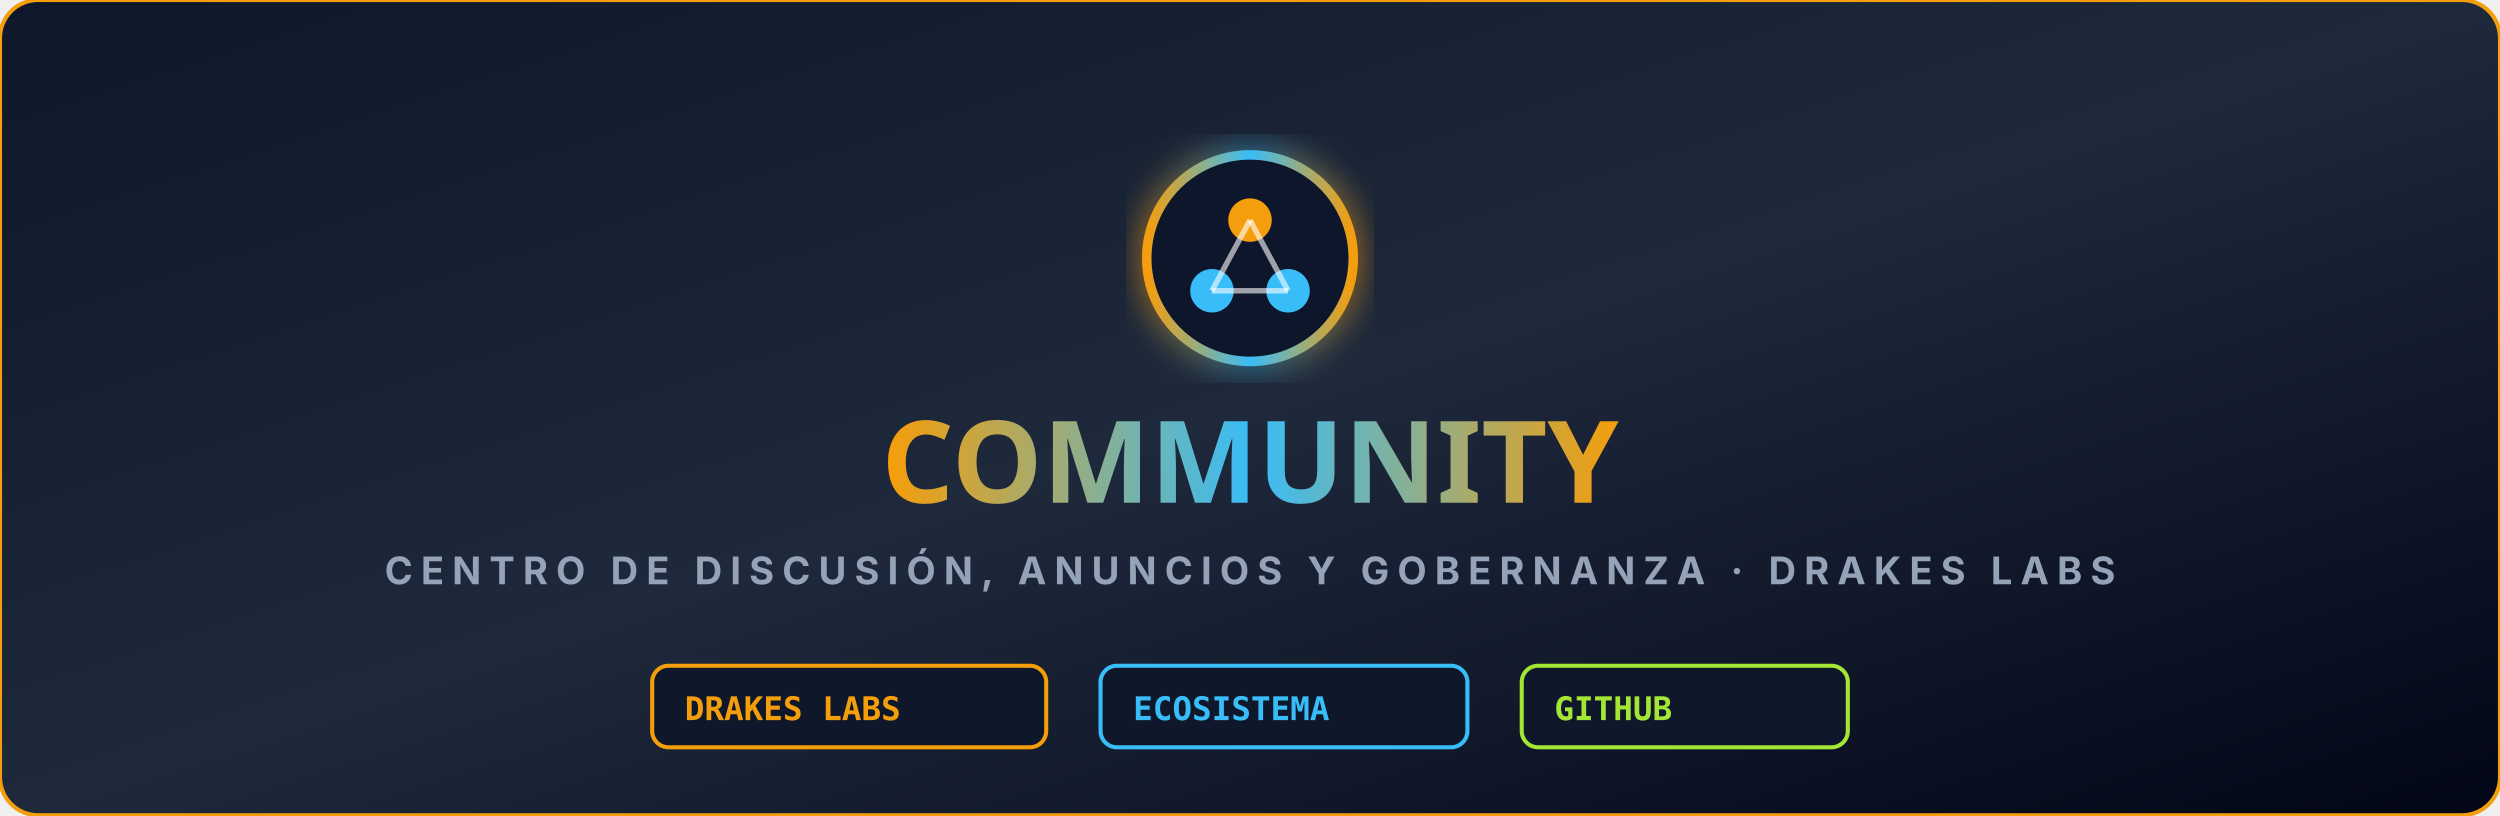
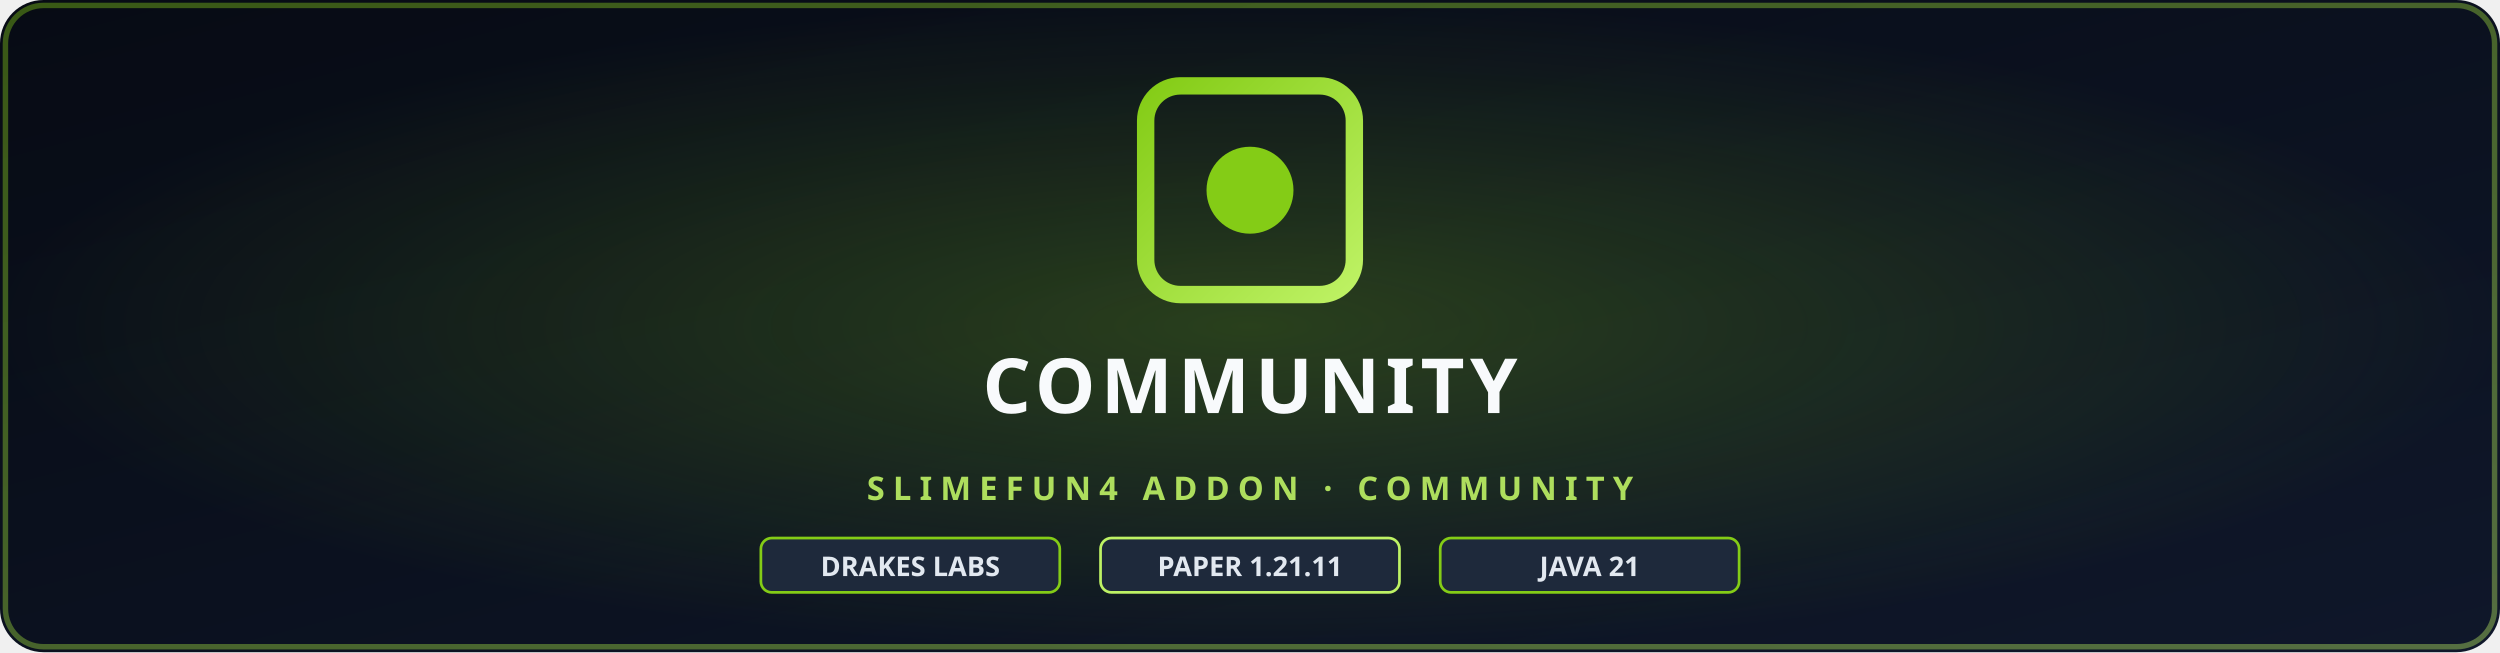
- <svg xmlns="http://www.w3.org/2000/svg" viewBox="0 0 920 300" width="920" height="300">
+ <svg xmlns="http://www.w3.org/2000/svg" viewBox="0 0 920 240" width="920" height="240" role="img" aria-label="community Banner">
  <defs>
-     <linearGradient id="bgG" x1="0%" y1="0%" x2="100%" y2="100%">
-       <stop offset="0%" stop-color="#0F172A" />
-       <stop offset="50%" stop-color="#1E293B" />
-       <stop offset="100%" stop-color="#020617" />
+     <linearGradient id="bFondo" x1="0" y1="0" x2="1" y2="1">
+       <stop offset="0%" stop-color="#070B14" />
+       <stop offset="100%" stop-color="#0F172A" />
    </linearGradient>
-     <linearGradient id="acG" x1="0%" y1="0%" x2="100%" y2="0%">
-       <stop offset="0%" stop-color="#F59E0B" />
-       <stop offset="50%" stop-color="#38BDF8" />
-       <stop offset="100%" stop-color="#F59E0B" />
+     <linearGradient id="acG" x1="0" y1="0" x2="1" y2="1">
+       <stop offset="0%" stop-color="#84CC16" />
+       <stop offset="100%" stop-color="#BEF264" />
    </linearGradient>
-     <filter id="glowF">
-       <feGaussianBlur stdDeviation="6" result="blur" />
-       <feMerge>
-         <feMergeNode in="blur" />
-         <feMergeNode in="SourceGraphic" />
-       </feMerge>
-     </filter>
+     <radialGradient id="bHalo" cx="50%" cy="50%" r="50%">
+       <stop offset="0%" stop-color="#84CC16" stop-opacity="0.25" />
+       <stop offset="100%" stop-color="#84CC16" stop-opacity="0" />
+     </radialGradient>
  </defs>
-   <style>
-     @keyframes latido {
-       0%, 100% { opacity: 0.85; filter: drop-shadow(0 0 15px #F59E0Bb3); }
-       50%      { opacity: 1;    filter: drop-shadow(0 0 30px #38BDF8); }
-     }
-     .fondo  { fill: url(#bgG); }
-     .titulo { font-family: 'Outfit', 'Segoe UI', sans-serif; font-weight: 900; font-size: 42px;
-                fill: url(#acG); animation: latido 3.5s infinite ease-in-out; }
-     .sub    { font-family: 'Inter', 'Segoe UI', sans-serif; font-weight: 700; font-size: 14px;
-                fill: #94A3B8; letter-spacing: 3px; }
-     .chapa  { fill: #0F172A; stroke-width: 1.5; rx: 6px; }
-     .ctexto { font-family: 'JetBrains Mono', monospace; font-size: 12px; font-weight: 700; }
-   </style>
-   <rect class="fondo" width="920" height="300" rx="14" stroke="#F59E0B" stroke-width="1.5" />
-   <g transform="translate(460, 95)" filter="url(#glowF)">
-     <g>
-       <animateTransform attributeName="transform" type="rotate" from="0 0 0" to="360 0 0" dur="24s" repeatCount="indefinite" />
-       <circle cx="0" cy="0" r="38" fill="#0F172A" stroke="url(#acG)" stroke-width="3.5" />
-       <circle cx="0" cy="-14" r="8" fill="#F59E0B" />
-       <circle cx="-14" cy="12" r="8" fill="#38BDF8" />
-       <circle cx="14" cy="12" r="8" fill="#38BDF8" />
-       <line x1="0" y1="-14" x2="-14" y2="12" stroke="#FFFFFF" stroke-width="2" opacity="0.6" />
-       <line x1="0" y1="-14" x2="14" y2="12" stroke="#FFFFFF" stroke-width="2" opacity="0.6" />
-       <line x1="-14" y1="12" x2="14" y2="12" stroke="#FFFFFF" stroke-width="2" opacity="0.6" />
-     </g>
+   <rect width="920" height="240" rx="16" fill="url(#bFondo)" />
+   <rect width="920" height="240" rx="16" fill="url(#bHalo)" />
+   <rect x="2" y="2" width="916" height="236" rx="14" fill="none" stroke="url(#acG)" stroke-width="2" opacity="0.4" />
+   <g transform="translate(460,70) scale(1.6)">
+     <rect x="-24" y="-24" width="48" height="48" rx="8" fill="none" stroke="url(#acG)" stroke-width="4" />
+     <circle cx="0" cy="0" r="10" fill="#84CC16" />
  </g>
-   <text x="460" y="185" text-anchor="middle" class="titulo">COMMUNITY</text>
-   <text x="460" y="215" text-anchor="middle" class="sub">CENTRO DE DISCUSIÓN, ANUNCIOS Y GOBERNANZA · DRAKES LABS</text>
-   <g transform="translate(240, 245)">
-     <rect x="0" y="0" width="145" height="30" class="chapa" stroke="#F59E0B" />
-     <text x="12" y="20" class="ctexto" fill="#F59E0B">DRAKES LABS</text>
-     <rect x="165" y="0" width="135" height="30" class="chapa" stroke="#38BDF8" />
-     <text x="177" y="20" class="ctexto" fill="#38BDF8">ECOSISTEMA</text>
-     <rect x="320" y="0" width="120" height="30" class="chapa" stroke="#A3E635" />
-     <text x="332" y="20" class="ctexto" fill="#A3E635">GITHUB</text>
+   <text x="460" y="152" text-anchor="middle" font-family="'Segoe UI', system-ui, -apple-system, sans-serif" font-weight="900" font-size="28" fill="#F8FAFC" letter-spacing="2">
+     COMMUNITY
+   </text>
+   <text x="460" y="184" text-anchor="middle" font-family="'Segoe UI', system-ui, -apple-system, sans-serif" font-weight="700" font-size="12" fill="#BEF264" letter-spacing="3" opacity="0.9">
+     SLIMEFUN4 ADDON · COMMUNITY
+   </text>
+   <g transform="translate(460, 210)">
+     <rect x="-180" y="-12" width="110" height="20" rx="4" fill="#1E293B" stroke="#84CC16" stroke-width="1" />
+     <text x="-125" y="2" text-anchor="middle" font-family="sans-serif" font-size="10" font-weight="700" fill="#E2E8F0">DRAKES LABS</text>
+     <rect x="-55" y="-12" width="110" height="20" rx="4" fill="#1E293B" stroke="#BEF264" stroke-width="1" />
+     <text x="0" y="2" text-anchor="middle" font-family="sans-serif" font-size="10" font-weight="700" fill="#E2E8F0">PAPER 1.21.11</text>
+     <rect x="70" y="-12" width="110" height="20" rx="4" fill="#1E293B" stroke="#84CC16" stroke-width="1" />
+     <text x="125" y="2" text-anchor="middle" font-family="sans-serif" font-size="10" font-weight="700" fill="#E2E8F0">JAVA 21</text>
  </g>
</svg>
